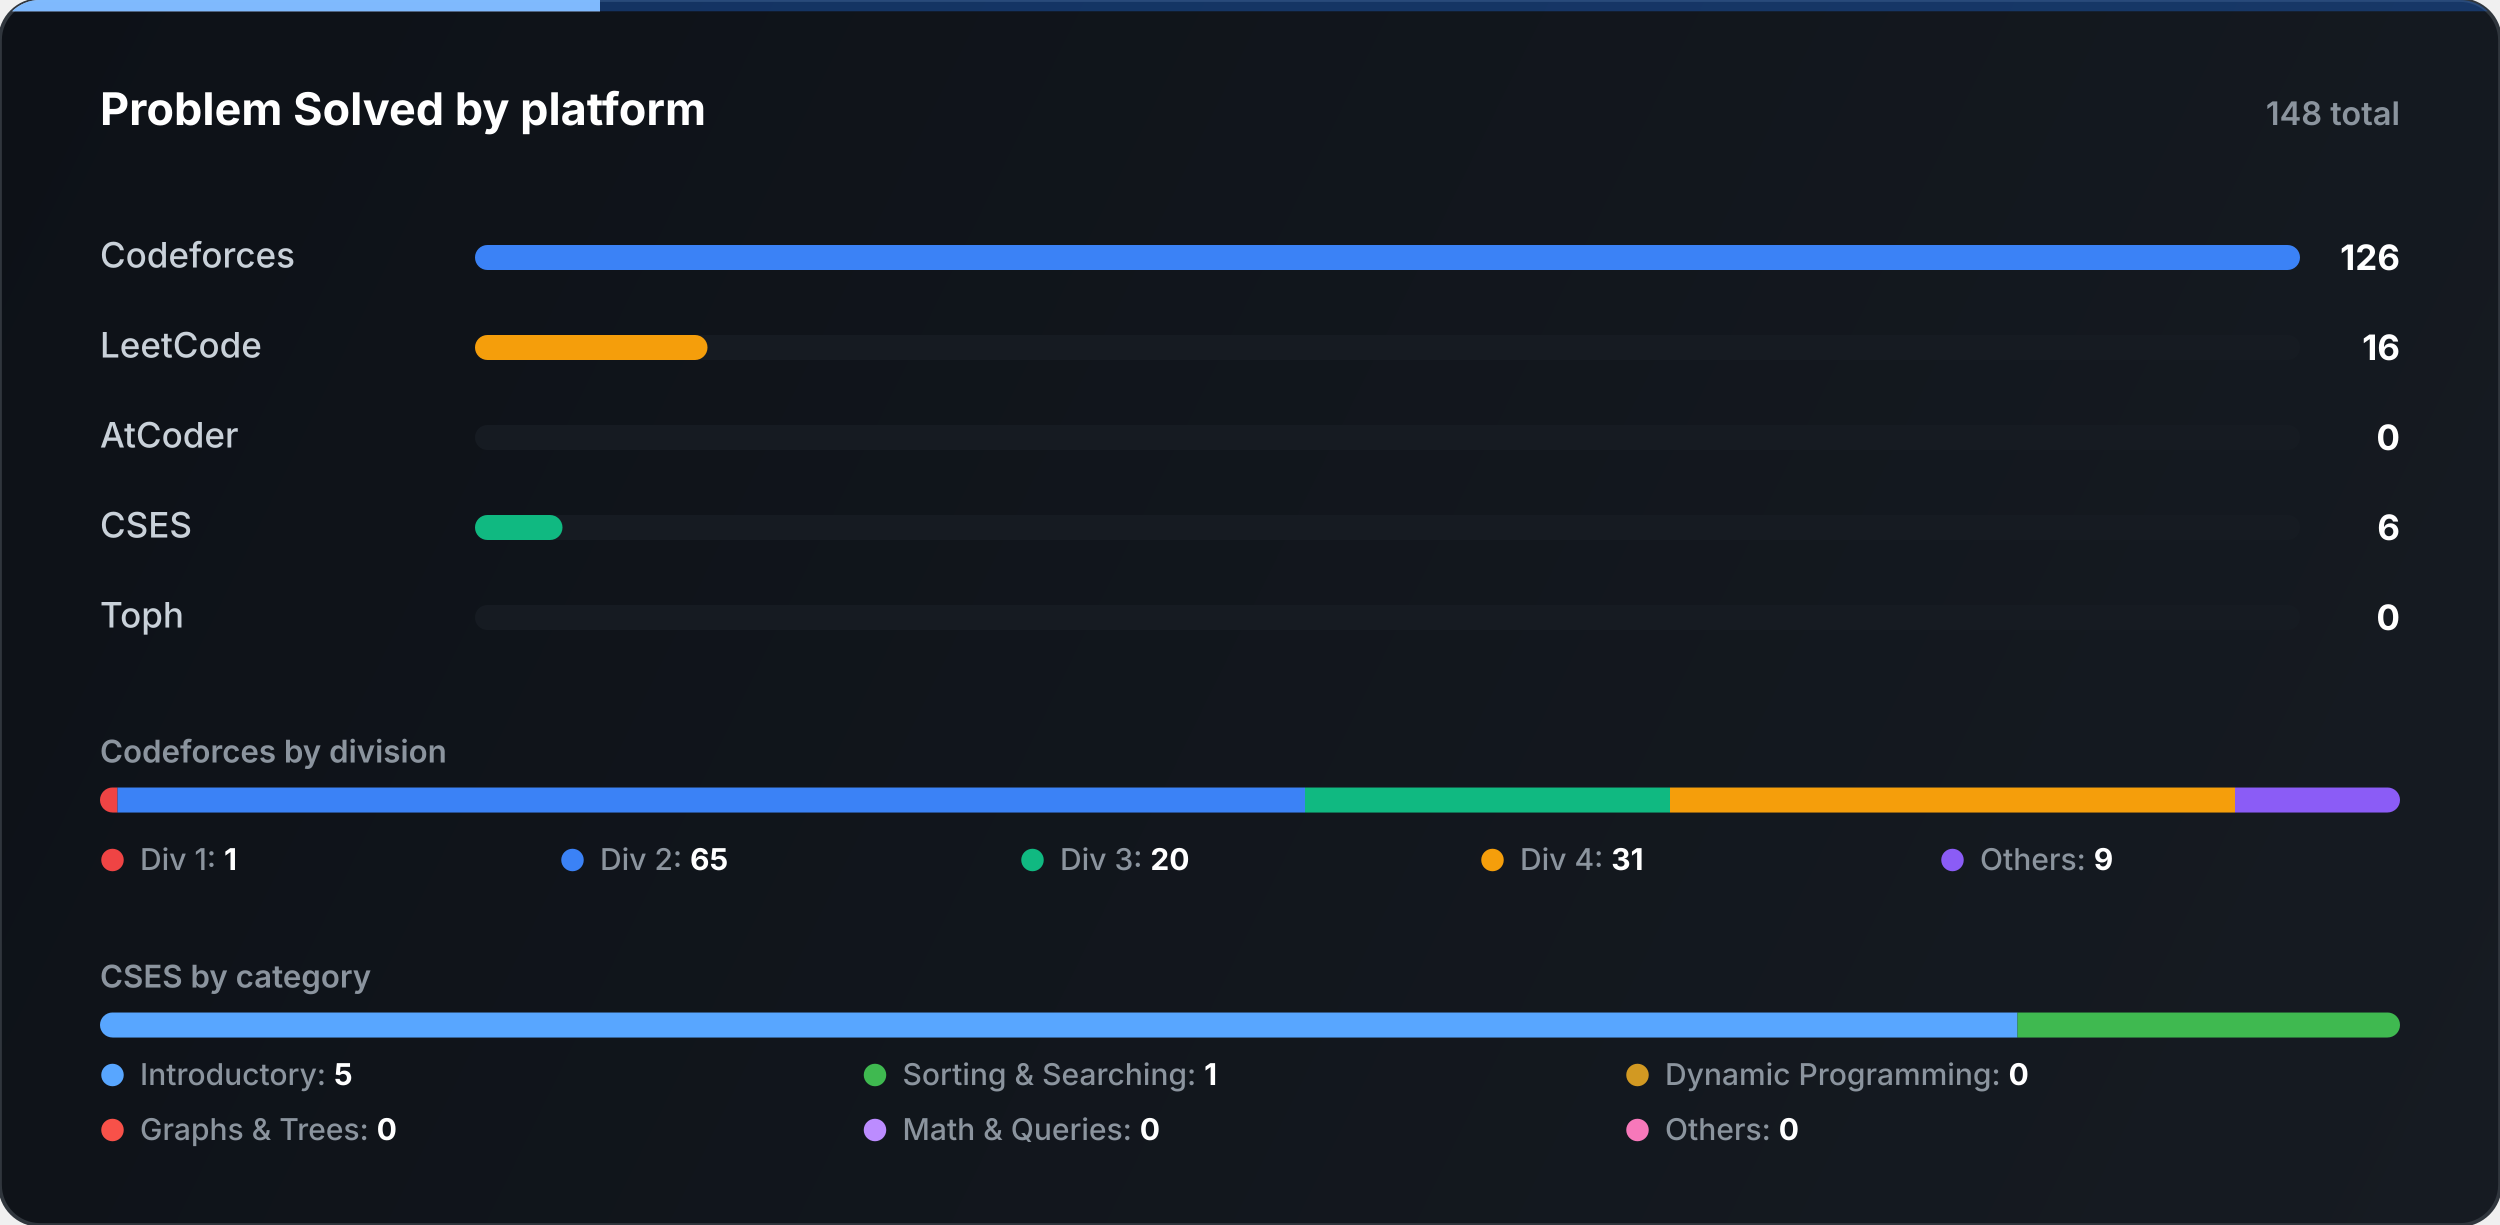
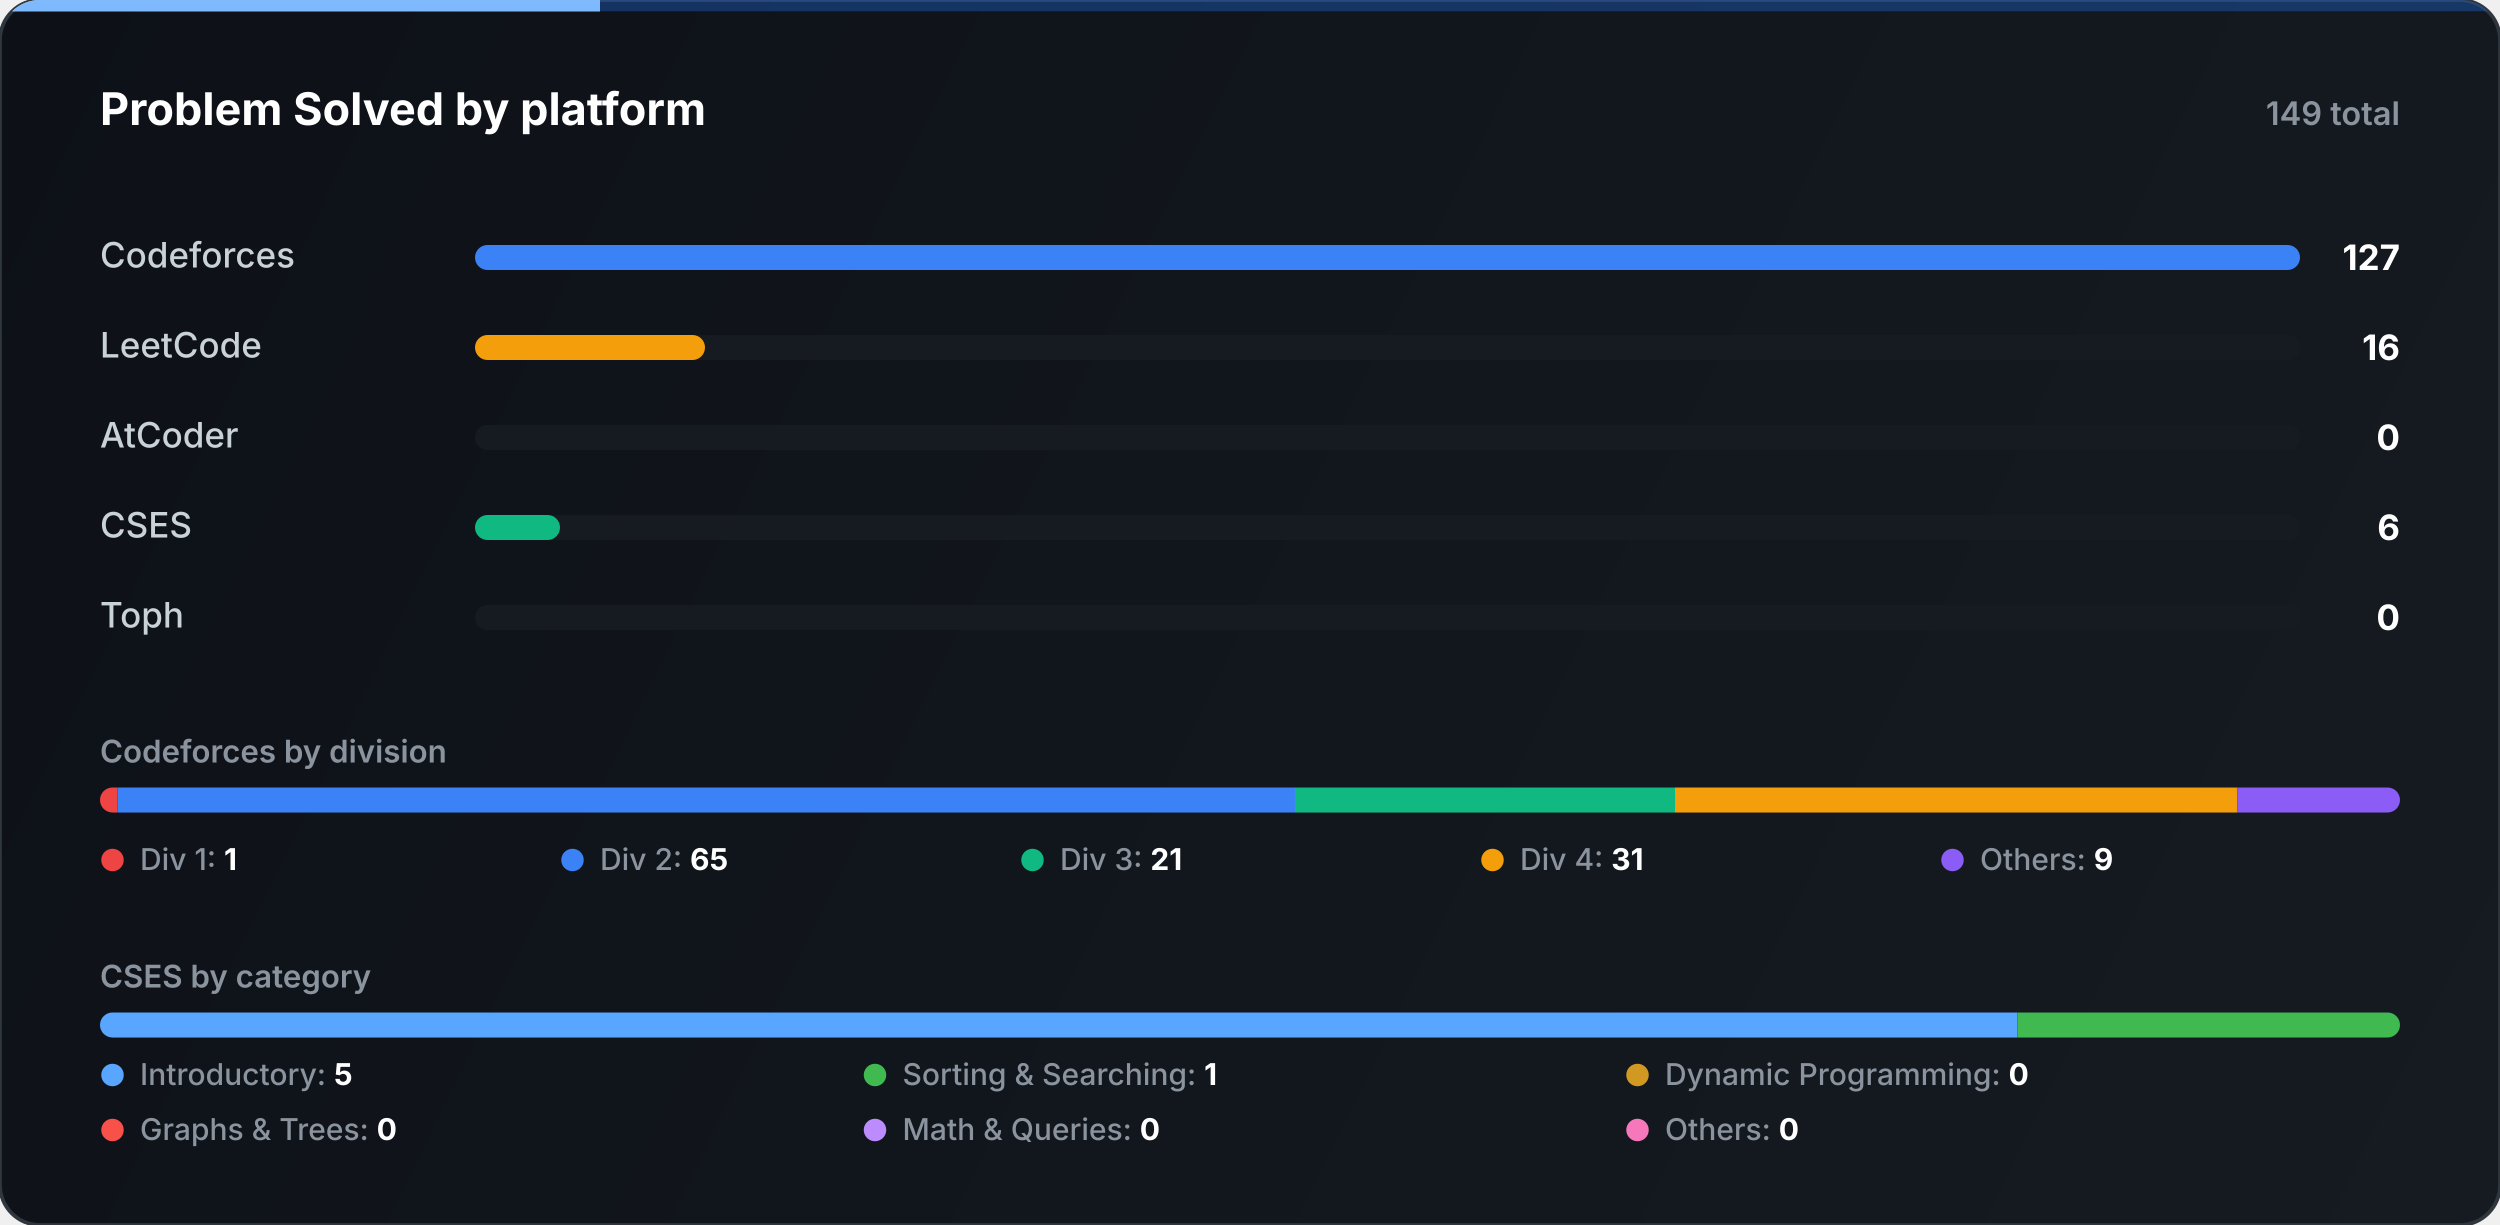
<svg xmlns="http://www.w3.org/2000/svg" width="1000" height="490" viewBox="0 0 1000 490" fill="none">
  <defs>
    <linearGradient id="ov-bg" x1="0" y1="0" x2="1000" y2="490" gradientUnits="userSpaceOnUse">
      <stop offset="0%" stop-color="#0d1117" />
      <stop offset="100%" stop-color="#161b22" />
    </linearGradient>
    <linearGradient id="ov-laser" x1="0%" y1="0%" x2="100%" y2="0%">
      <stop offset="0%" stop-color="#1f6feb" stop-opacity="0" />
      <stop offset="50%" stop-color="#58a6ff" stop-opacity="1" />
      <stop offset="100%" stop-color="#3fb950" stop-opacity="0" />
      <animate attributeName="x1" values="-100%; 100%" dur="4s" repeatCount="indefinite" />
      <animate attributeName="x2" values="0%; 200%" dur="4s" repeatCount="indefinite" />
    </linearGradient>
    <clipPath id="ov-card-clip">
      <rect width="1000" height="490" rx="16" />
    </clipPath>
    <clipPath id="cf-bar-clip">
      <rect x="0" y="0" width="920" height="10" rx="5" />
    </clipPath>
    <clipPath id="cses-bar-clip">
      <rect x="0" y="0" width="920" height="10" rx="5" />
    </clipPath>
  </defs>
  <rect width="1000" height="490" rx="16" fill="url(#ov-bg)" stroke="#30363d" stroke-width="1.5" />
  <g clip-path="url(#ov-card-clip)">
    <rect x="0" y="0" width="1000" height="4.5" fill="#1f6feb" fill-opacity="0.35" />
    <rect y="0" width="240" height="4.5" fill="#ffffff" fill-opacity="0.95">
      <animate attributeName="x" values="-240; 1000; -240" dur="3.2s" repeatCount="indefinite" />
    </rect>
    <rect y="0" width="240" height="4.5" fill="#58a6ff" fill-opacity="0.75">
      <animate attributeName="x" values="-240; 1000; -240" dur="3.2s" repeatCount="indefinite" />
    </rect>
  </g>
  <g transform="translate(40, 50)">
    <text x="0" y="0" font-family="-apple-system, BlinkMacSystemFont, Segoe UI, Inter, Helvetica, Arial, sans-serif" font-size="18" font-weight="700" fill="#ffffff">Problem Solved by platform</text>
-     <text x="920" y="0" text-anchor="end" font-family="-apple-system, BlinkMacSystemFont, Segoe UI, Inter, Helvetica, Arial, sans-serif" font-size="13" font-weight="600" fill="#8b949e">148 total</text>
+     <text x="920" y="0" text-anchor="end" font-family="-apple-system, BlinkMacSystemFont, Segoe UI, Inter, Helvetica, Arial, sans-serif" font-size="13" font-weight="600" fill="#8b949e">149 total</text>
  </g>
  <g transform="translate(40, 98)">
    <text x="0" y="9" font-family="-apple-system, BlinkMacSystemFont, Segoe UI, Inter, Helvetica, Arial, sans-serif" font-size="14" font-weight="500" fill="#c9d1d9">Codeforces</text>
    <rect x="150" y="0" width="730" height="10" rx="5" fill="#161b22" />
    <rect x="150" y="0" width="730" height="10" rx="5" fill="#3b82f6">
      <animate attributeName="width" from="0" to="730" dur="1.2s" fill="freeze" calcMode="spline" keySplines="0.25 0.1 0.25 1" />
    </rect>
-     <text x="920" y="10" text-anchor="end" font-family="-apple-system, BlinkMacSystemFont, Segoe UI, Inter, Helvetica, Arial, sans-serif" font-size="14" font-weight="700" fill="#ffffff">126</text>
+     <text x="920" y="10" text-anchor="end" font-family="-apple-system, BlinkMacSystemFont, Segoe UI, Inter, Helvetica, Arial, sans-serif" font-size="14" font-weight="700" fill="#ffffff">127</text>
  </g>
  <g transform="translate(40, 134)">
    <text x="0" y="9" font-family="-apple-system, BlinkMacSystemFont, Segoe UI, Inter, Helvetica, Arial, sans-serif" font-size="14" font-weight="500" fill="#c9d1d9">LeetCode</text>
    <rect x="150" y="0" width="730" height="10" rx="5" fill="#161b22" />
-     <rect x="150" y="0" width="93" height="10" rx="5" fill="#f59e0b">
-       <animate attributeName="width" from="0" to="93" dur="1.2s" fill="freeze" calcMode="spline" keySplines="0.25 0.1 0.25 1" />
+     <rect x="150" y="0" width="92" height="10" rx="5" fill="#f59e0b">
+       <animate attributeName="width" from="0" to="92" dur="1.2s" fill="freeze" calcMode="spline" keySplines="0.25 0.1 0.25 1" />
    </rect>
    <text x="920" y="10" text-anchor="end" font-family="-apple-system, BlinkMacSystemFont, Segoe UI, Inter, Helvetica, Arial, sans-serif" font-size="14" font-weight="700" fill="#ffffff">16</text>
  </g>
  <g transform="translate(40, 170)">
    <text x="0" y="9" font-family="-apple-system, BlinkMacSystemFont, Segoe UI, Inter, Helvetica, Arial, sans-serif" font-size="14" font-weight="500" fill="#c9d1d9">AtCoder</text>
    <rect x="150" y="0" width="730" height="10" rx="5" fill="#161b22" />
    <text x="920" y="10" text-anchor="end" font-family="-apple-system, BlinkMacSystemFont, Segoe UI, Inter, Helvetica, Arial, sans-serif" font-size="14" font-weight="700" fill="#ffffff">0</text>
  </g>
  <g transform="translate(40, 206)">
    <text x="0" y="9" font-family="-apple-system, BlinkMacSystemFont, Segoe UI, Inter, Helvetica, Arial, sans-serif" font-size="14" font-weight="500" fill="#c9d1d9">CSES</text>
    <rect x="150" y="0" width="730" height="10" rx="5" fill="#161b22" />
-     <rect x="150" y="0" width="35" height="10" rx="5" fill="#10b981">
-       <animate attributeName="width" from="0" to="35" dur="1.2s" fill="freeze" calcMode="spline" keySplines="0.25 0.1 0.25 1" />
+     <rect x="150" y="0" width="34" height="10" rx="5" fill="#10b981">
+       <animate attributeName="width" from="0" to="34" dur="1.2s" fill="freeze" calcMode="spline" keySplines="0.25 0.1 0.25 1" />
    </rect>
    <text x="920" y="10" text-anchor="end" font-family="-apple-system, BlinkMacSystemFont, Segoe UI, Inter, Helvetica, Arial, sans-serif" font-size="14" font-weight="700" fill="#ffffff">6</text>
  </g>
  <g transform="translate(40, 242)">
    <text x="0" y="9" font-family="-apple-system, BlinkMacSystemFont, Segoe UI, Inter, Helvetica, Arial, sans-serif" font-size="14" font-weight="500" fill="#c9d1d9">Toph</text>
    <rect x="150" y="0" width="730" height="10" rx="5" fill="#161b22" />
    <text x="920" y="10" text-anchor="end" font-family="-apple-system, BlinkMacSystemFont, Segoe UI, Inter, Helvetica, Arial, sans-serif" font-size="14" font-weight="700" fill="#ffffff">0</text>
  </g>
  <g transform="translate(40, 305)">
    <text x="0" y="0" font-family="-apple-system, BlinkMacSystemFont, Segoe UI, Inter, Helvetica, Arial, sans-serif" font-size="12.5" font-weight="600" fill="#8b949e">Codeforces by division</text>
    <g transform="translate(0, 10)">
      <rect width="920" height="10" rx="5" fill="#161b22" />
      <g clip-path="url(#cf-bar-clip)">
        <rect x="0" y="0" width="7" height="10" fill="#ef4444" />
-         <rect x="7" y="0" width="475" height="10" fill="#3b82f6" />
-         <rect x="482" y="0" width="146" height="10" fill="#10b981" />
-         <rect x="628" y="0" width="226" height="10" fill="#f59e0b" />
-         <rect x="854" y="0" width="66" height="10" fill="#8b5cf6" />
+         <rect x="7" y="0" width="471" height="10" fill="#3b82f6" />
+         <rect x="478" y="0" width="152" height="10" fill="#10b981" />
+         <rect x="630" y="0" width="225" height="10" fill="#f59e0b" />
+         <rect x="855" y="0" width="65" height="10" fill="#8b5cf6" />
      </g>
    </g>
    <g transform="translate(0, 34)">
      <g transform="translate(0, 0)">
        <circle cx="5" cy="5" r="4.5" fill="#ef4444" />
        <text x="16" y="9" font-family="-apple-system, BlinkMacSystemFont, Segoe UI, Inter, Helvetica, Arial, sans-serif" font-size="12" font-weight="500" fill="#8b949e">Div 1: <tspan font-weight="700" fill="#ffffff">1</tspan>
        </text>
      </g>
      <g transform="translate(184, 0)">
        <circle cx="5" cy="5" r="4.5" fill="#3b82f6" />
        <text x="16" y="9" font-family="-apple-system, BlinkMacSystemFont, Segoe UI, Inter, Helvetica, Arial, sans-serif" font-size="12" font-weight="500" fill="#8b949e">Div 2: <tspan font-weight="700" fill="#ffffff">65</tspan>
        </text>
      </g>
      <g transform="translate(368, 0)">
        <circle cx="5" cy="5" r="4.5" fill="#10b981" />
-         <text x="16" y="9" font-family="-apple-system, BlinkMacSystemFont, Segoe UI, Inter, Helvetica, Arial, sans-serif" font-size="12" font-weight="500" fill="#8b949e">Div 3: <tspan font-weight="700" fill="#ffffff">20</tspan>
+         <text x="16" y="9" font-family="-apple-system, BlinkMacSystemFont, Segoe UI, Inter, Helvetica, Arial, sans-serif" font-size="12" font-weight="500" fill="#8b949e">Div 3: <tspan font-weight="700" fill="#ffffff">21</tspan>
        </text>
      </g>
      <g transform="translate(552, 0)">
        <circle cx="5" cy="5" r="4.5" fill="#f59e0b" />
        <text x="16" y="9" font-family="-apple-system, BlinkMacSystemFont, Segoe UI, Inter, Helvetica, Arial, sans-serif" font-size="12" font-weight="500" fill="#8b949e">Div 4: <tspan font-weight="700" fill="#ffffff">31</tspan>
        </text>
      </g>
      <g transform="translate(736, 0)">
        <circle cx="5" cy="5" r="4.5" fill="#8b5cf6" />
        <text x="16" y="9" font-family="-apple-system, BlinkMacSystemFont, Segoe UI, Inter, Helvetica, Arial, sans-serif" font-size="12" font-weight="500" fill="#8b949e">Others: <tspan font-weight="700" fill="#ffffff">9</tspan>
        </text>
      </g>
    </g>
  </g>
  <g transform="translate(40, 395)">
    <text x="0" y="0" font-family="-apple-system, BlinkMacSystemFont, Segoe UI, Inter, Helvetica, Arial, sans-serif" font-size="12.5" font-weight="600" fill="#8b949e">CSES by category</text>
    <g transform="translate(0, 10)">
      <rect width="920" height="10" rx="5" fill="#161b22" />
      <g clip-path="url(#cses-bar-clip)">
        <rect x="0" y="0" width="767" height="10" fill="#58a6ff" />
        <rect x="767" y="0" width="153" height="10" fill="#3fb950" />
      </g>
    </g>
    <g transform="translate(0, 30)">
      <g transform="translate(0, 0)">
        <circle cx="5" cy="5" r="4.5" fill="#58a6ff" />
        <text x="16" y="9" font-family="-apple-system, BlinkMacSystemFont, Segoe UI, Inter, Helvetica, Arial, sans-serif" font-size="12" font-weight="500" fill="#8b949e">Introductory: <tspan font-weight="700" fill="#ffffff">5</tspan>
        </text>
      </g>
      <g transform="translate(305, 0)">
        <circle cx="5" cy="5" r="4.5" fill="#3fb950" />
        <text x="16" y="9" font-family="-apple-system, BlinkMacSystemFont, Segoe UI, Inter, Helvetica, Arial, sans-serif" font-size="12" font-weight="500" fill="#8b949e">Sorting &amp; Searching: <tspan font-weight="700" fill="#ffffff">1</tspan>
        </text>
      </g>
      <g transform="translate(610, 0)">
        <circle cx="5" cy="5" r="4.5" fill="#d29922" />
        <text x="16" y="9" font-family="-apple-system, BlinkMacSystemFont, Segoe UI, Inter, Helvetica, Arial, sans-serif" font-size="12" font-weight="500" fill="#8b949e">Dynamic Programming: <tspan font-weight="700" fill="#ffffff">0</tspan>
        </text>
      </g>
      <g transform="translate(0, 22)">
        <circle cx="5" cy="5" r="4.5" fill="#f85149" />
        <text x="16" y="9" font-family="-apple-system, BlinkMacSystemFont, Segoe UI, Inter, Helvetica, Arial, sans-serif" font-size="12" font-weight="500" fill="#8b949e">Graphs &amp; Trees: <tspan font-weight="700" fill="#ffffff">0</tspan>
        </text>
      </g>
      <g transform="translate(305, 22)">
        <circle cx="5" cy="5" r="4.5" fill="#bc8cff" />
        <text x="16" y="9" font-family="-apple-system, BlinkMacSystemFont, Segoe UI, Inter, Helvetica, Arial, sans-serif" font-size="12" font-weight="500" fill="#8b949e">Math &amp; Queries: <tspan font-weight="700" fill="#ffffff">0</tspan>
        </text>
      </g>
      <g transform="translate(610, 22)">
        <circle cx="5" cy="5" r="4.5" fill="#f778ba" />
        <text x="16" y="9" font-family="-apple-system, BlinkMacSystemFont, Segoe UI, Inter, Helvetica, Arial, sans-serif" font-size="12" font-weight="500" fill="#8b949e">Others: <tspan font-weight="700" fill="#ffffff">0</tspan>
        </text>
      </g>
    </g>
  </g>
</svg>
